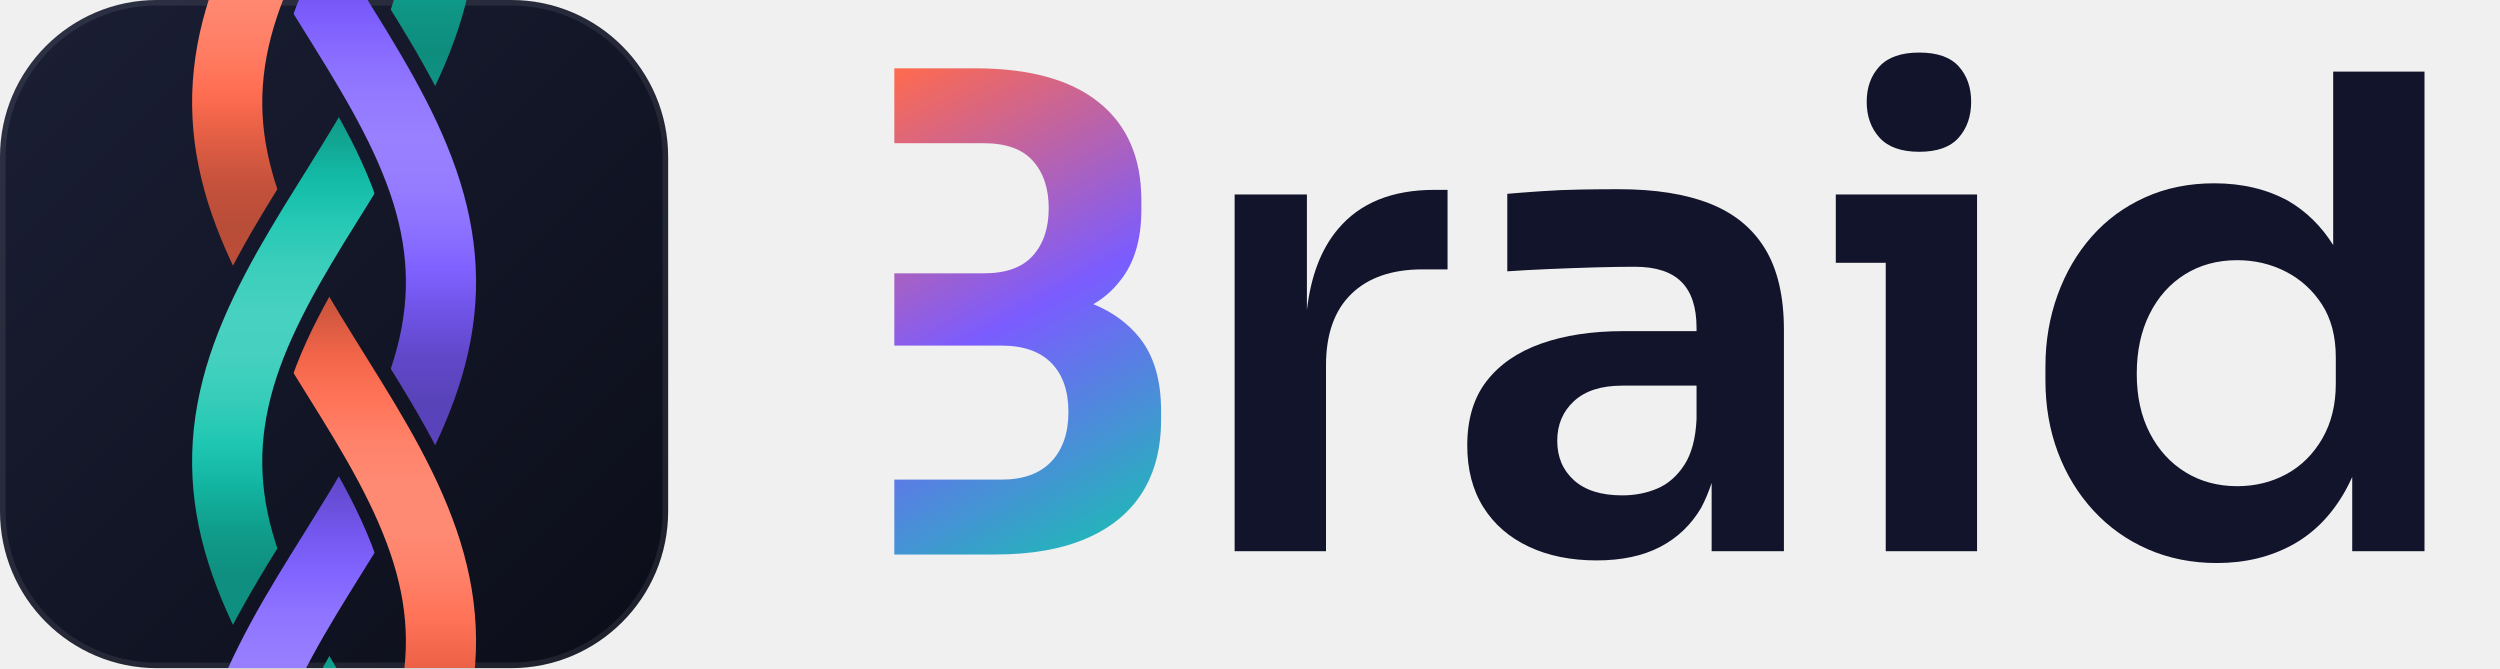
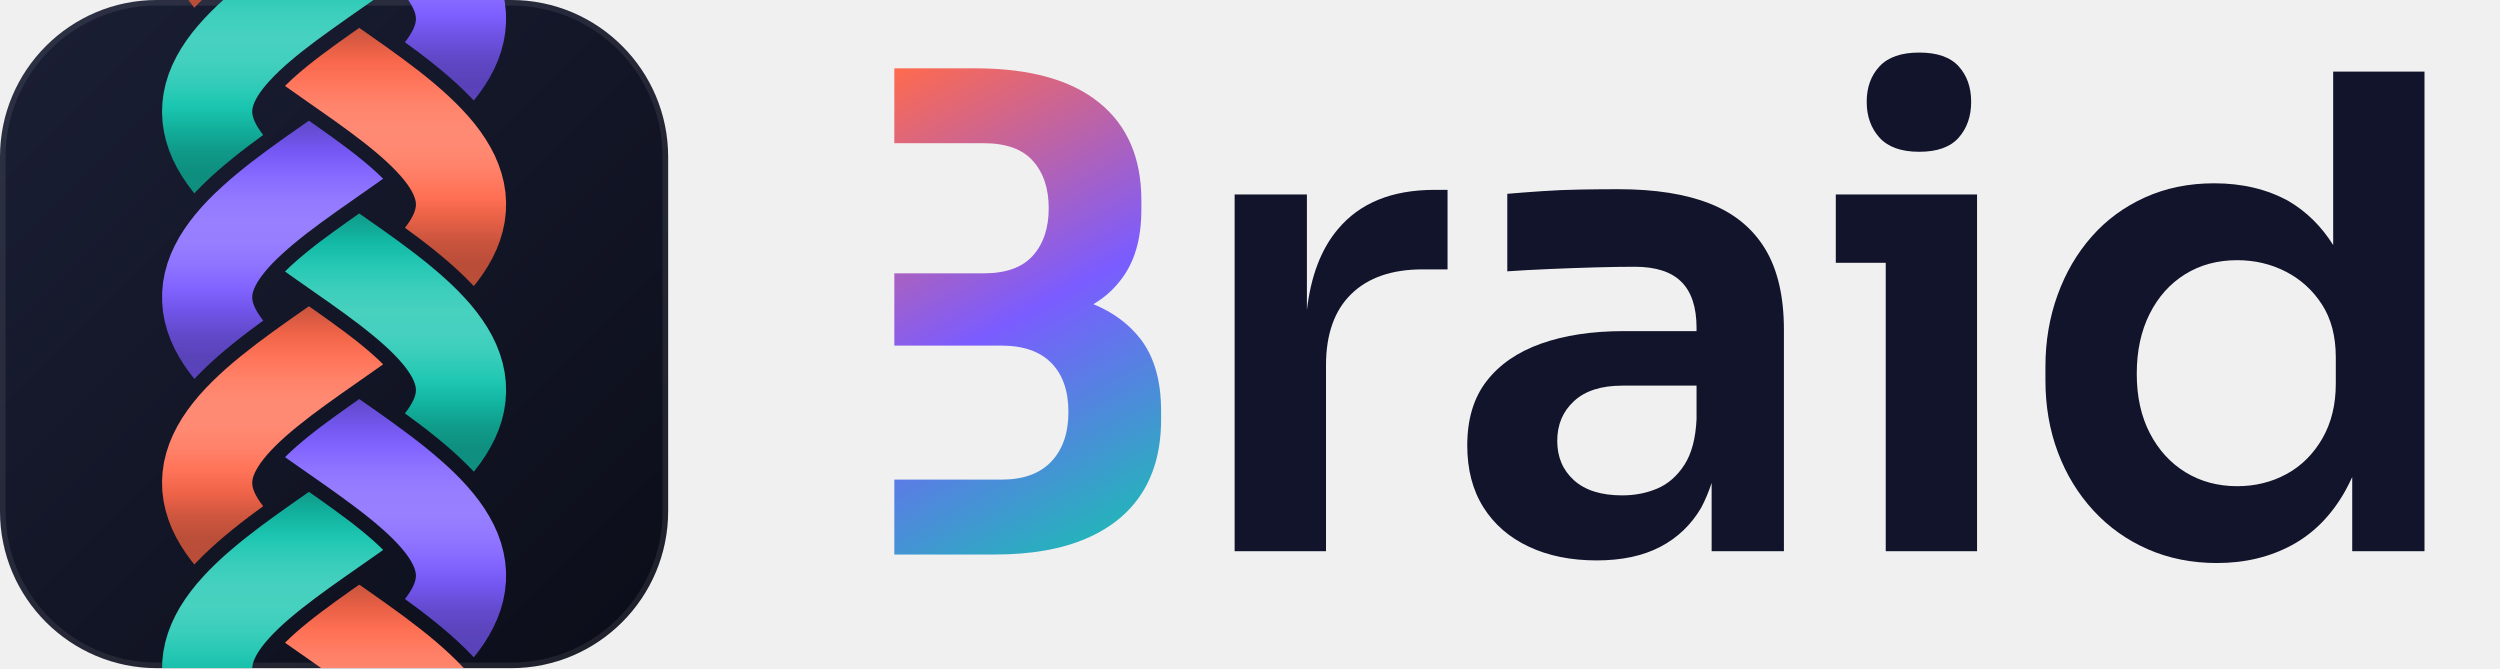
<svg xmlns="http://www.w3.org/2000/svg" width="449" height="120" viewBox="0 0 449 120">
  <defs>
    <linearGradient id="llight-g0" gradientUnits="userSpaceOnUse" x1="-90" y1="0" x2="90" y2="0">
-       <stop offset="0%" stop-color="#ff6a4d" />
-       <stop offset="4.35%" stop-color="#ff7a60" />
-       <stop offset="8.7%" stop-color="#ff866e" />
-       <stop offset="13.04%" stop-color="#ff8b74" />
-       <stop offset="17.39%" stop-color="#ff8770" />
-       <stop offset="21.74%" stop-color="#ff7d63" />
-       <stop offset="26.09%" stop-color="#ff6d51" />
-       <stop offset="30.43%" stop-color="#e25e44" />
-       <stop offset="34.78%" stop-color="#c6523c" />
-       <stop offset="39.13%" stop-color="#b84d38" />
-       <stop offset="43.48%" stop-color="#bc4e39" />
-       <stop offset="47.83%" stop-color="#d1573f" />
-       <stop offset="52.17%" stop-color="#f26549" />
-       <stop offset="56.52%" stop-color="#ff7459" />
-       <stop offset="60.87%" stop-color="#ff826a" />
-       <stop offset="65.22%" stop-color="#ff8a73" />
-       <stop offset="69.57%" stop-color="#ff8a73" />
-       <stop offset="73.91%" stop-color="#ff8169" />
-       <stop offset="78.26%" stop-color="#ff7358" />
-       <stop offset="82.61%" stop-color="#ef6348" />
-       <stop offset="86.96%" stop-color="#cf563f" />
-       <stop offset="91.3%" stop-color="#bb4e39" />
-       <stop offset="95.65%" stop-color="#b94d38" />
-       <stop offset="100%" stop-color="#c8533c" />
+       <stop offset="0%" stop-color="#ff866f" />
+       <stop offset="2.27%" stop-color="#ff8b74" />
+       <stop offset="4.55%" stop-color="#ff876f" />
+       <stop offset="6.82%" stop-color="#ff7b62" />
+       <stop offset="9.09%" stop-color="#ff6b4f" />
+       <stop offset="11.36%" stop-color="#df5d43" />
+       <stop offset="13.64%" stop-color="#c4513b" />
+       <stop offset="15.91%" stop-color="#b84c37" />
+       <stop offset="18.18%" stop-color="#be4f39" />
+       <stop offset="20.45%" stop-color="#d65941" />
+       <stop offset="22.73%" stop-color="#f8674b" />
+       <stop offset="25%" stop-color="#ff775d" />
+       <stop offset="27.27%" stop-color="#ff846c" />
+       <stop offset="29.55%" stop-color="#ff8a74" />
+       <stop offset="31.82%" stop-color="#ff8871" />
+       <stop offset="34.09%" stop-color="#ff7e65" />
+       <stop offset="36.36%" stop-color="#ff6f53" />
+       <stop offset="38.64%" stop-color="#e66046" />
+       <stop offset="40.91%" stop-color="#c8533d" />
+       <stop offset="43.18%" stop-color="#b94d38" />
+       <stop offset="45.45%" stop-color="#bb4e39" />
+       <stop offset="47.73%" stop-color="#cf563f" />
+       <stop offset="50%" stop-color="#f06448" />
+       <stop offset="52.27%" stop-color="#ff7458" />
+       <stop offset="54.55%" stop-color="#ff8269" />
+       <stop offset="56.82%" stop-color="#ff8a73" />
+       <stop offset="59.09%" stop-color="#ff8a73" />
+       <stop offset="61.36%" stop-color="#ff8169" />
+       <stop offset="63.64%" stop-color="#ff7358" />
+       <stop offset="65.91%" stop-color="#ee6348" />
+       <stop offset="68.18%" stop-color="#ce563e" />
+       <stop offset="70.45%" stop-color="#bb4e38" />
+       <stop offset="72.73%" stop-color="#b94d38" />
+       <stop offset="75%" stop-color="#ca543d" />
+       <stop offset="77.27%" stop-color="#e86046" />
+       <stop offset="79.55%" stop-color="#ff7054" />
+       <stop offset="81.82%" stop-color="#ff7f66" />
+       <stop offset="84.09%" stop-color="#ff8972" />
+       <stop offset="86.36%" stop-color="#ff8a74" />
+       <stop offset="88.64%" stop-color="#ff846c" />
+       <stop offset="90.91%" stop-color="#ff765c" />
+       <stop offset="93.18%" stop-color="#f6664a" />
+       <stop offset="95.45%" stop-color="#d45840" />
+       <stop offset="97.73%" stop-color="#be4f39" />
+       <stop offset="100%" stop-color="#b84c38" />
    </linearGradient>
    <linearGradient id="llight-g1" gradientUnits="userSpaceOnUse" x1="-90" y1="0" x2="90" y2="0">
      <stop offset="0%" stop-color="#5d46c1" />
-       <stop offset="4.35%" stop-color="#5942b8" />
-       <stop offset="8.7%" stop-color="#5d45c0" />
-       <stop offset="13.04%" stop-color="#684ed8" />
-       <stop offset="17.39%" stop-color="#795afb" />
-       <stop offset="21.74%" stop-color="#886bff" />
-       <stop offset="26.09%" stop-color="#9379ff" />
-       <stop offset="30.43%" stop-color="#9880ff" />
-       <stop offset="34.78%" stop-color="#967dff" />
-       <stop offset="39.13%" stop-color="#8d72ff" />
-       <stop offset="43.48%" stop-color="#7f62ff" />
-       <stop offset="47.83%" stop-color="#6f53e6" />
-       <stop offset="52.17%" stop-color="#6148c9" />
-       <stop offset="56.52%" stop-color="#5943b9" />
-       <stop offset="60.87%" stop-color="#5a43bb" />
-       <stop offset="65.22%" stop-color="#634ace" />
-       <stop offset="69.57%" stop-color="#7356ed" />
-       <stop offset="73.91%" stop-color="#8265ff" />
-       <stop offset="78.26%" stop-color="#8f75ff" />
-       <stop offset="82.61%" stop-color="#977eff" />
-       <stop offset="86.96%" stop-color="#977fff" />
-       <stop offset="91.3%" stop-color="#9177ff" />
-       <stop offset="95.65%" stop-color="#8568ff" />
-       <stop offset="100%" stop-color="#7558f3" />
+       <stop offset="2.27%" stop-color="#694fda" />
+       <stop offset="4.55%" stop-color="#7a5bfd" />
+       <stop offset="6.82%" stop-color="#896dff" />
+       <stop offset="9.09%" stop-color="#937aff" />
+       <stop offset="11.36%" stop-color="#9880ff" />
+       <stop offset="13.64%" stop-color="#957cff" />
+       <stop offset="15.91%" stop-color="#8b70ff" />
+       <stop offset="18.18%" stop-color="#7d5fff" />
+       <stop offset="20.45%" stop-color="#6d51e1" />
+       <stop offset="22.73%" stop-color="#5f47c5" />
+       <stop offset="25%" stop-color="#5942b8" />
+       <stop offset="27.27%" stop-color="#5b44bd" />
+       <stop offset="29.55%" stop-color="#664cd4" />
+       <stop offset="31.82%" stop-color="#7658f5" />
+       <stop offset="34.09%" stop-color="#8669ff" />
+       <stop offset="36.36%" stop-color="#9278ff" />
+       <stop offset="38.64%" stop-color="#987fff" />
+       <stop offset="40.91%" stop-color="#967eff" />
+       <stop offset="43.18%" stop-color="#8e73ff" />
+       <stop offset="45.45%" stop-color="#8163ff" />
+       <stop offset="47.73%" stop-color="#7054e9" />
+       <stop offset="50%" stop-color="#6249ca" />
+       <stop offset="52.27%" stop-color="#5943b9" />
+       <stop offset="54.55%" stop-color="#5a43bb" />
+       <stop offset="56.82%" stop-color="#634acd" />
+       <stop offset="59.09%" stop-color="#7256ed" />
+       <stop offset="61.36%" stop-color="#8265ff" />
+       <stop offset="63.64%" stop-color="#8f75ff" />
+       <stop offset="65.91%" stop-color="#977eff" />
+       <stop offset="68.18%" stop-color="#977fff" />
+       <stop offset="70.45%" stop-color="#9076ff" />
+       <stop offset="72.73%" stop-color="#8467ff" />
+       <stop offset="75%" stop-color="#7457f1" />
+       <stop offset="77.27%" stop-color="#644bd0" />
+       <stop offset="79.55%" stop-color="#5b44bc" />
+       <stop offset="81.82%" stop-color="#5943b9" />
+       <stop offset="84.09%" stop-color="#6048c8" />
+       <stop offset="86.36%" stop-color="#6f53e5" />
+       <stop offset="88.64%" stop-color="#7f61ff" />
+       <stop offset="90.91%" stop-color="#8d72ff" />
+       <stop offset="93.18%" stop-color="#967dff" />
+       <stop offset="95.45%" stop-color="#9880ff" />
+       <stop offset="97.73%" stop-color="#9279ff" />
+       <stop offset="100%" stop-color="#876bff" />
    </linearGradient>
    <linearGradient id="llight-g2" gradientUnits="userSpaceOnUse" x1="-90" y1="0" x2="90" y2="0">
-       <stop offset="0%" stop-color="#41cfbd" />
-       <stop offset="4.35%" stop-color="#2fcbb7" />
-       <stop offset="8.7%" stop-color="#16c4af" />
-       <stop offset="13.04%" stop-color="#11ab98" />
-       <stop offset="17.39%" stop-color="#0f9685" />
-       <stop offset="21.74%" stop-color="#0e8d7d" />
-       <stop offset="26.09%" stop-color="#0f9282" />
-       <stop offset="30.43%" stop-color="#11a491" />
-       <stop offset="34.78%" stop-color="#13bda8" />
-       <stop offset="39.13%" stop-color="#27c9b5" />
-       <stop offset="43.48%" stop-color="#3ccebc" />
-       <stop offset="47.83%" stop-color="#47d1c0" />
-       <stop offset="52.17%" stop-color="#45d0bf" />
-       <stop offset="56.52%" stop-color="#36cdba" />
-       <stop offset="60.87%" stop-color="#1fc7b2" />
-       <stop offset="65.22%" stop-color="#12b4a0" />
-       <stop offset="69.57%" stop-color="#109d8b" />
-       <stop offset="73.91%" stop-color="#0f8f7f" />
-       <stop offset="78.26%" stop-color="#0f8f7f" />
-       <stop offset="82.61%" stop-color="#109c8a" />
-       <stop offset="86.96%" stop-color="#12b39f" />
-       <stop offset="91.3%" stop-color="#1ec7b2" />
-       <stop offset="95.65%" stop-color="#36ccba" />
-       <stop offset="100%" stop-color="#44d0bf" />
+       <stop offset="0%" stop-color="#14c4ae" />
+       <stop offset="2.27%" stop-color="#11a996" />
+       <stop offset="4.55%" stop-color="#0f9584" />
+       <stop offset="6.82%" stop-color="#0e8d7d" />
+       <stop offset="9.09%" stop-color="#0f9383" />
+       <stop offset="11.36%" stop-color="#11a693" />
+       <stop offset="13.64%" stop-color="#14c0ab" />
+       <stop offset="15.91%" stop-color="#2acab6" />
+       <stop offset="18.18%" stop-color="#3ecfbd" />
+       <stop offset="20.45%" stop-color="#47d1c0" />
+       <stop offset="22.73%" stop-color="#43d0be" />
+       <stop offset="25%" stop-color="#33ccb9" />
+       <stop offset="27.27%" stop-color="#1ac6b0" />
+       <stop offset="29.55%" stop-color="#12af9b" />
+       <stop offset="31.82%" stop-color="#109988" />
+       <stop offset="34.09%" stop-color="#0e8e7e" />
+       <stop offset="36.36%" stop-color="#0f9180" />
+       <stop offset="38.64%" stop-color="#10a18f" />
+       <stop offset="40.91%" stop-color="#13baa5" />
+       <stop offset="43.18%" stop-color="#25c8b4" />
+       <stop offset="45.45%" stop-color="#3bcebb" />
+       <stop offset="47.73%" stop-color="#47d1bf" />
+       <stop offset="50%" stop-color="#45d0bf" />
+       <stop offset="52.27%" stop-color="#37cdba" />
+       <stop offset="54.55%" stop-color="#20c7b2" />
+       <stop offset="56.82%" stop-color="#12b5a1" />
+       <stop offset="59.09%" stop-color="#109d8b" />
+       <stop offset="61.36%" stop-color="#0f8f7f" />
+       <stop offset="63.64%" stop-color="#0f8f7f" />
+       <stop offset="65.91%" stop-color="#109c8b" />
+       <stop offset="68.18%" stop-color="#12b4a0" />
+       <stop offset="70.45%" stop-color="#1fc7b2" />
+       <stop offset="72.73%" stop-color="#37cdba" />
+       <stop offset="75%" stop-color="#45d0bf" />
+       <stop offset="77.27%" stop-color="#47d1bf" />
+       <stop offset="79.55%" stop-color="#3bcebc" />
+       <stop offset="81.82%" stop-color="#26c8b4" />
+       <stop offset="84.09%" stop-color="#13bba6" />
+       <stop offset="86.36%" stop-color="#10a28f" />
+       <stop offset="88.64%" stop-color="#0f9181" />
+       <stop offset="90.91%" stop-color="#0e8e7e" />
+       <stop offset="93.18%" stop-color="#109887" />
+       <stop offset="95.45%" stop-color="#12ae9b" />
+       <stop offset="97.73%" stop-color="#1ac5b0" />
+       <stop offset="100%" stop-color="#32ccb8" />
    </linearGradient>
-     <mask id="llight-m0" maskUnits="userSpaceOnUse" x="-127.8" y="-57" width="255.6" height="114">
-       <rect x="-127.8" y="-57" width="255.6" height="114" fill="#fff" />
-       <path d="M-28.25 -1.72C-26.68 -0.75 -25.1 0.24 -23.53 1.22C-21.95 2.2 -20.38 3.17 -18.8 4.13C-17.23 5.09 -15.65 6.03 -14.08 6.95C-12.5 7.86 -10.93 8.75 -9.35 9.6C-7.78 10.45 -6.2 11.26 -4.63 12.03C-3.05 12.79 -1.48 13.51 0.1 14.17C1.67 14.84 3.25 15.44 4.82 15.99C6.4 16.53 7.97 17.01 9.55 17.42" fill="none" stroke="#000" stroke-width="17.88" stroke-linecap="butt" />
-       <path d="M68.52 1.72C70.09 0.75 71.67 -0.24 73.24 -1.22C74.82 -2.2 76.39 -3.17 77.97 -4.13C79.54 -5.09 81.12 -6.03 82.69 -6.95C84.27 -7.86 85.84 -8.75 87.42 -9.6C88.99 -10.45 90.57 -11.26 92.14 -12.03C93.72 -12.79 95.29 -13.51 96.87 -14.17C98.44 -14.84 100.02 -15.44 101.59 -15.99C103.17 -16.53 104.74 -17.01 106.32 -17.42" fill="none" stroke="#000" stroke-width="17.88" stroke-linecap="butt" />
+     <mask id="llight-m0" maskUnits="userSpaceOnUse" x="-138.6" y="-71.4" width="277.2" height="142.8">
+       <rect x="-138.6" y="-71.4" width="277.2" height="142.8" fill="#fff" />
+       <path d="M-80.91 -19.23C-79.56 -18.19 -78.21 -16.94 -76.86 -15.52C-75.51 -14.1 -74.16 -12.52 -72.81 -10.82C-71.46 -9.11 -70.11 -7.29 -68.76 -5.42C-67.41 -3.54 -66.06 -1.6 -64.71 0.33C-63.36 2.27 -62.01 4.2 -60.66 6.06C-59.31 7.93 -57.96 9.73 -56.61 11.4C-55.26 13.07 -53.91 14.63 -52.56 16C-51.21 17.38 -49.86 18.58 -48.51 19.58C-47.16 20.57 -45.81 21.35 -44.46 21.89C-43.11 22.43 -41.76 22.73 -40.41 22.79C-39.06 22.85 -37.71 22.66 -36.36 22.22C-35.01 21.79 -33.66 21.12 -32.31 20.23" fill="none" stroke="#000" stroke-width="21.48" stroke-linecap="butt" />
+       <path d="M-30.91 19.23C-29.56 18.19 -28.21 16.94 -26.86 15.52C-25.51 14.1 -24.16 12.52 -22.81 10.82C-21.46 9.11 -20.11 7.29 -18.76 5.42C-17.41 3.54 -16.06 1.6 -14.71 -0.33C-13.36 -2.27 -12.01 -4.2 -10.66 -6.06C-9.31 -7.93 -7.96 -9.73 -6.61 -11.4C-5.26 -13.07 -3.91 -14.63 -2.56 -16C-1.21 -17.38 0.14 -18.58 1.49 -19.58C2.84 -20.57 4.19 -21.35 5.54 -21.89C6.89 -22.43 8.24 -22.73 9.59 -22.79C10.94 -22.85 12.29 -22.66 13.64 -22.22C14.99 -21.79 16.34 -21.12 17.69 -20.23" fill="none" stroke="#000" stroke-width="21.48" stroke-linecap="butt" />
+       <path d="M19.09 -19.23C20.44 -18.19 21.79 -16.94 23.14 -15.52C24.49 -14.1 25.84 -12.52 27.19 -10.82C28.54 -9.11 29.89 -7.29 31.24 -5.42C32.59 -3.54 33.94 -1.6 35.29 0.33C36.64 2.27 37.99 4.2 39.34 6.06C40.69 7.93 42.04 9.73 43.39 11.4C44.74 13.07 46.09 14.63 47.44 16C48.79 17.38 50.14 18.58 51.49 19.58C52.84 20.57 54.19 21.35 55.54 21.89C56.89 22.43 58.24 22.73 59.59 22.79C60.94 22.85 62.29 22.66 63.64 22.22C64.99 21.79 66.34 21.12 67.69 20.23" fill="none" stroke="#000" stroke-width="21.48" stroke-linecap="butt" />
+       <path d="M69.09 19.23C70.44 18.19 71.79 16.94 73.14 15.52C74.49 14.1 75.84 12.52 77.19 10.82C78.54 9.11 79.89 7.29 81.24 5.42C82.59 3.54 83.94 1.6 85.29 -0.33C86.64 -2.27 87.99 -4.2 89.34 -6.06C90.69 -7.93 92.04 -9.73 93.39 -11.4C94.74 -13.07 96.09 -14.63 97.44 -16C98.79 -17.38 100.14 -18.58 101.49 -19.58C102.84 -20.57 104.19 -21.35 105.54 -21.89C106.89 -22.43 108.24 -22.73 109.59 -22.79C110.94 -22.85 112.29 -22.66 113.64 -22.22C114.99 -21.79 116.34 -21.12 117.69 -20.23" fill="none" stroke="#000" stroke-width="21.48" stroke-linecap="butt" />
    </mask>
-     <mask id="llight-m1" maskUnits="userSpaceOnUse" x="-127.8" y="-57" width="255.6" height="114">
-       <rect x="-127.8" y="-57" width="255.6" height="114" fill="#fff" />
-       <path d="M-92.77 -1.72C-91.2 -0.75 -89.62 0.24 -88.05 1.22C-86.47 2.2 -84.9 3.17 -83.32 4.13C-81.75 5.09 -80.17 6.03 -78.6 6.95C-77.02 7.86 -75.45 8.75 -73.87 9.6C-72.3 10.45 -70.72 11.26 -69.15 12.03C-67.57 12.79 -66 13.51 -64.42 14.17C-62.85 14.84 -61.27 15.44 -59.7 15.99C-58.12 16.53 -56.55 17.01 -54.97 17.42" fill="none" stroke="#000" stroke-width="17.88" stroke-linecap="butt" />
-       <path d="M4 1.72C5.58 0.75 7.15 -0.24 8.73 -1.22C10.3 -2.2 11.88 -3.17 13.45 -4.13C15.03 -5.09 16.6 -6.03 18.18 -6.95C19.75 -7.86 21.33 -8.75 22.9 -9.6C24.48 -10.45 26.05 -11.26 27.63 -12.03C29.2 -12.79 30.78 -13.51 32.35 -14.17C33.93 -14.84 35.5 -15.44 37.08 -15.99C38.65 -16.53 40.23 -17.01 41.8 -17.42" fill="none" stroke="#000" stroke-width="17.88" stroke-linecap="butt" />
+     <mask id="llight-m1" maskUnits="userSpaceOnUse" x="-138.6" y="-71.4" width="277.2" height="142.8">
+       <rect x="-138.6" y="-71.4" width="277.2" height="142.8" fill="#fff" />
+       <path d="M-114.24 -19.23C-112.89 -18.19 -111.54 -16.94 -110.19 -15.52C-108.84 -14.1 -107.49 -12.52 -106.14 -10.82C-104.79 -9.11 -103.44 -7.29 -102.09 -5.42C-100.74 -3.54 -99.39 -1.6 -98.04 0.33C-96.69 2.27 -95.34 4.2 -93.99 6.06C-92.64 7.93 -91.29 9.73 -89.94 11.4C-88.59 13.07 -87.24 14.63 -85.89 16C-84.54 17.38 -83.19 18.58 -81.84 19.58C-80.49 20.57 -79.14 21.35 -77.79 21.89C-76.44 22.43 -75.09 22.73 -73.74 22.79C-72.39 22.85 -71.04 22.66 -69.69 22.22C-68.34 21.79 -66.99 21.12 -65.64 20.23" fill="none" stroke="#000" stroke-width="21.48" stroke-linecap="butt" />
+       <path d="M-64.24 19.23C-62.89 18.19 -61.54 16.94 -60.19 15.52C-58.84 14.1 -57.49 12.52 -56.14 10.82C-54.79 9.11 -53.44 7.29 -52.09 5.42C-50.74 3.54 -49.39 1.6 -48.04 -0.33C-46.69 -2.27 -45.34 -4.2 -43.99 -6.06C-42.64 -7.93 -41.29 -9.73 -39.94 -11.4C-38.59 -13.07 -37.24 -14.63 -35.89 -16C-34.54 -17.38 -33.19 -18.58 -31.84 -19.58C-30.49 -20.57 -29.14 -21.35 -27.79 -21.89C-26.44 -22.43 -25.09 -22.73 -23.74 -22.79C-22.39 -22.85 -21.04 -22.66 -19.69 -22.22C-18.34 -21.79 -16.99 -21.12 -15.64 -20.23" fill="none" stroke="#000" stroke-width="21.48" stroke-linecap="butt" />
+       <path d="M-14.24 -19.23C-12.89 -18.19 -11.54 -16.94 -10.19 -15.52C-8.84 -14.1 -7.49 -12.52 -6.14 -10.82C-4.79 -9.11 -3.44 -7.29 -2.09 -5.42C-0.74 -3.54 0.61 -1.6 1.96 0.33C3.31 2.27 4.66 4.2 6.01 6.06C7.36 7.93 8.71 9.73 10.06 11.4C11.41 13.07 12.76 14.63 14.11 16C15.46 17.38 16.81 18.58 18.16 19.58C19.51 20.57 20.86 21.35 22.21 21.89C23.56 22.43 24.91 22.73 26.26 22.79C27.61 22.85 28.96 22.66 30.31 22.22C31.66 21.79 33.01 21.12 34.36 20.23" fill="none" stroke="#000" stroke-width="21.48" stroke-linecap="butt" />
+       <path d="M35.76 19.23C37.11 18.19 38.46 16.94 39.81 15.52C41.16 14.1 42.51 12.52 43.86 10.82C45.21 9.11 46.56 7.29 47.91 5.42C49.26 3.54 50.61 1.6 51.96 -0.33C53.31 -2.27 54.66 -4.2 56.01 -6.06C57.36 -7.93 58.71 -9.73 60.06 -11.4C61.41 -13.07 62.76 -14.63 64.11 -16C65.46 -17.38 66.81 -18.58 68.16 -19.58C69.51 -20.57 70.86 -21.35 72.21 -21.89C73.56 -22.43 74.91 -22.73 76.26 -22.79C77.61 -22.85 78.96 -22.66 80.31 -22.22C81.66 -21.79 83.01 -21.12 84.36 -20.23" fill="none" stroke="#000" stroke-width="21.48" stroke-linecap="butt" />
    </mask>
-     <mask id="llight-m2" maskUnits="userSpaceOnUse" x="-127.8" y="-57" width="255.6" height="114">
-       <rect x="-127.8" y="-57" width="255.6" height="114" fill="#fff" />
-       <path d="M-60.51 1.72C-58.94 0.75 -57.36 -0.24 -55.79 -1.22C-54.21 -2.2 -52.64 -3.17 -51.06 -4.13C-49.49 -5.09 -47.91 -6.03 -46.34 -6.95C-44.76 -7.86 -43.19 -8.75 -41.61 -9.6C-40.04 -10.45 -38.46 -11.26 -36.89 -12.03C-35.31 -12.79 -33.74 -13.51 -32.16 -14.17C-30.59 -14.84 -29.01 -15.44 -27.44 -15.99C-25.86 -16.53 -24.29 -17.01 -22.71 -17.42" fill="none" stroke="#000" stroke-width="17.88" stroke-linecap="butt" />
-       <path d="M36.26 -1.72C37.84 -0.75 39.41 0.24 40.99 1.22C42.56 2.2 44.14 3.17 45.71 4.13C47.29 5.09 48.86 6.03 50.44 6.95C52.01 7.86 53.59 8.75 55.16 9.6C56.74 10.45 58.31 11.26 59.89 12.03C61.46 12.79 63.04 13.51 64.61 14.17C66.19 14.84 67.76 15.44 69.34 15.99C70.91 16.53 72.49 17.01 74.06 17.42" fill="none" stroke="#000" stroke-width="17.88" stroke-linecap="butt" />
+     <mask id="llight-m2" maskUnits="userSpaceOnUse" x="-138.6" y="-71.4" width="277.2" height="142.8">
+       <rect x="-138.6" y="-71.4" width="277.2" height="142.8" fill="#fff" />
+       <path d="M-97.58 19.23C-96.23 18.19 -94.88 16.94 -93.53 15.52C-92.18 14.1 -90.83 12.52 -89.48 10.82C-88.13 9.11 -86.78 7.29 -85.43 5.42C-84.08 3.54 -82.73 1.6 -81.38 -0.33C-80.03 -2.27 -78.68 -4.2 -77.33 -6.06C-75.98 -7.93 -74.63 -9.73 -73.28 -11.4C-71.93 -13.07 -70.58 -14.63 -69.23 -16C-67.88 -17.38 -66.53 -18.58 -65.18 -19.58C-63.83 -20.57 -62.48 -21.35 -61.13 -21.89C-59.78 -22.43 -58.43 -22.73 -57.08 -22.79C-55.73 -22.85 -54.38 -22.66 -53.03 -22.22C-51.68 -21.79 -50.33 -21.12 -48.98 -20.23" fill="none" stroke="#000" stroke-width="21.48" stroke-linecap="butt" />
+       <path d="M-47.58 -19.23C-46.23 -18.19 -44.88 -16.94 -43.53 -15.52C-42.18 -14.1 -40.83 -12.52 -39.48 -10.82C-38.13 -9.11 -36.78 -7.29 -35.43 -5.42C-34.08 -3.54 -32.73 -1.6 -31.38 0.33C-30.03 2.27 -28.68 4.2 -27.33 6.06C-25.98 7.93 -24.63 9.73 -23.28 11.4C-21.93 13.07 -20.58 14.63 -19.23 16C-17.88 17.38 -16.53 18.58 -15.18 19.58C-13.83 20.57 -12.48 21.35 -11.13 21.89C-9.78 22.43 -8.43 22.73 -7.08 22.79C-5.73 22.85 -4.38 22.66 -3.03 22.22C-1.68 21.79 -0.33 21.12 1.02 20.23" fill="none" stroke="#000" stroke-width="21.48" stroke-linecap="butt" />
+       <path d="M2.42 19.23C3.77 18.19 5.12 16.94 6.47 15.52C7.82 14.1 9.17 12.52 10.52 10.82C11.87 9.11 13.22 7.29 14.57 5.42C15.92 3.54 17.27 1.6 18.62 -0.33C19.97 -2.27 21.32 -4.2 22.67 -6.06C24.02 -7.93 25.37 -9.73 26.72 -11.4C28.07 -13.07 29.42 -14.63 30.77 -16C32.12 -17.38 33.47 -18.58 34.82 -19.58C36.17 -20.57 37.52 -21.35 38.87 -21.89C40.22 -22.43 41.57 -22.73 42.92 -22.79C44.27 -22.85 45.62 -22.66 46.97 -22.22C48.32 -21.79 49.67 -21.12 51.02 -20.23" fill="none" stroke="#000" stroke-width="21.48" stroke-linecap="butt" />
+       <path d="M52.42 -19.23C53.77 -18.19 55.12 -16.94 56.47 -15.52C57.82 -14.1 59.17 -12.52 60.52 -10.82C61.87 -9.11 63.22 -7.29 64.57 -5.42C65.92 -3.54 67.27 -1.6 68.62 0.33C69.97 2.27 71.32 4.2 72.67 6.06C74.02 7.93 75.37 9.73 76.72 11.4C78.07 13.07 79.42 14.63 80.77 16C82.12 17.38 83.47 18.58 84.82 19.58C86.17 20.57 87.52 21.35 88.87 21.89C90.22 22.43 91.57 22.73 92.92 22.79C94.27 22.85 95.62 22.66 96.97 22.22C98.32 21.79 99.67 21.12 101.02 20.23" fill="none" stroke="#000" stroke-width="21.48" stroke-linecap="butt" />
    </mask>
    <linearGradient id="llight-bg" x1="0" y1="0" x2="1" y2="1">
      <stop offset="0" stop-color="#1B1F35" />
      <stop offset="1" stop-color="#0B0D18" />
    </linearGradient>
    <clipPath id="llight-clip">
      <rect x="0" y="0" width="120" height="120" rx="28.2" />
    </clipPath>
    <linearGradient id="wlight-three" gradientUnits="userSpaceOnUse" x1="160.62" y1="12.27" x2="208.528" y2="99.59">
      <stop offset="0" stop-color="#FF6A4D" />
      <stop offset="0.5" stop-color="#7B5CFF" />
      <stop offset="1" stop-color="#14C4AE" />
    </linearGradient>
  </defs>
  <rect x="0" y="0" width="120" height="120" rx="28.2" fill="url(#llight-bg)" />
  <rect x="0.5" y="0.5" width="119" height="119" rx="27.7" fill="none" stroke="#ffffff" stroke-opacity="0.08" />
  <g clip-path="url(#llight-clip)">
    <g transform="translate(60 60) rotate(90)">
-       <path d="M-90 0C-87.39 1.63 -84.78 3.25 -82.17 4.83C-79.57 6.4 -76.96 7.92 -74.35 9.34C-71.74 10.76 -69.13 12.08 -66.52 13.26C-63.91 14.43 -61.3 15.47 -58.7 16.32C-56.09 17.18 -53.48 17.86 -50.87 18.34C-48.26 18.82 -45.65 19.1 -43.04 19.18C-40.43 19.25 -37.83 19.12 -35.22 18.79C-32.61 18.45 -30 17.91 -27.39 17.19C-24.78 16.47 -22.17 15.56 -19.57 14.49C-16.96 13.42 -14.35 12.2 -11.74 10.86C-9.13 9.52 -6.52 8.06 -3.91 6.53C-1.3 5 1.3 3.4 3.91 1.78C6.52 0.16 9.13 -1.48 11.74 -3.08C14.35 -4.69 16.96 -6.26 19.57 -7.75C22.17 -9.23 24.78 -10.64 27.39 -11.91C30 -13.19 32.61 -14.33 35.22 -15.31C37.83 -16.3 40.43 -17.11 43.04 -17.73C45.65 -18.36 48.26 -18.79 50.87 -19.01C53.48 -19.24 56.09 -19.26 58.7 -19.07C61.3 -18.89 63.91 -18.5 66.52 -17.91C69.13 -17.32 71.74 -16.54 74.35 -15.59C76.96 -14.65 79.57 -13.53 82.17 -12.28C84.78 -11.03 87.39 -9.65 90 -8.17" fill="none" stroke="url(#llight-g0)" stroke-width="12.6" stroke-linecap="round" mask="url(#llight-m0)" />
-       <path d="M-90 16.63C-87.39 15.81 -84.78 14.82 -82.17 13.68C-79.57 12.54 -76.96 11.25 -74.35 9.86C-71.74 8.46 -69.13 6.96 -66.52 5.4C-63.91 3.84 -61.3 2.22 -58.7 0.59C-56.09 -1.03 -53.48 -2.66 -50.87 -4.25C-48.26 -5.83 -45.65 -7.37 -43.04 -8.82C-40.43 -10.26 -37.83 -11.61 -35.22 -12.82C-32.61 -14.03 -30 -15.1 -27.39 -16C-24.78 -16.9 -22.17 -17.63 -19.57 -18.15C-16.96 -18.68 -14.35 -19.02 -11.74 -19.14C-9.13 -19.27 -6.52 -19.19 -3.91 -18.9C-1.3 -18.62 1.3 -18.13 3.91 -17.45C6.52 -16.77 9.13 -15.9 11.74 -14.87C14.35 -13.84 16.96 -12.65 19.57 -11.34C22.17 -10.03 24.78 -8.6 27.39 -7.08C30 -5.57 32.61 -3.99 35.22 -2.37C37.83 -0.76 40.43 0.88 43.04 2.49C45.65 4.11 48.26 5.69 50.87 7.2C53.48 8.71 56.09 10.13 58.7 11.44C61.3 12.75 63.91 13.93 66.52 14.95C69.13 15.97 71.74 16.83 74.35 17.5C76.96 18.17 79.57 18.65 82.17 18.92C84.78 19.2 87.39 19.27 90 19.13" fill="none" stroke="url(#llight-g1)" stroke-width="12.6" stroke-linecap="round" mask="url(#llight-m1)" />
-       <path d="M-90 -16.63C-87.39 -17.44 -84.78 -18.07 -82.17 -18.51C-79.57 -18.94 -76.96 -19.17 -74.35 -19.2C-71.74 -19.22 -69.13 -19.04 -66.52 -18.66C-63.91 -18.27 -61.3 -17.69 -58.7 -16.92C-56.09 -16.15 -53.48 -15.2 -50.87 -14.09C-48.26 -12.99 -45.65 -11.73 -43.04 -10.36C-40.43 -8.99 -37.83 -7.51 -35.22 -5.97C-32.61 -4.42 -30 -2.81 -27.39 -1.19C-24.78 0.43 -22.17 2.07 -19.57 3.67C-16.96 5.26 -14.35 6.82 -11.74 8.29C-9.13 9.75 -6.52 11.13 -3.91 12.37C-1.3 13.62 1.3 14.73 3.91 15.67C6.52 16.61 9.13 17.38 11.74 17.95C14.35 18.53 16.96 18.91 19.57 19.09C22.17 19.26 24.78 19.23 27.39 19C30 18.76 32.61 18.32 35.22 17.69C37.83 17.05 40.43 16.23 43.04 15.24C45.65 14.25 48.26 13.1 50.87 11.82C53.48 10.53 56.09 9.13 58.7 7.63C61.3 6.14 63.91 4.57 66.52 2.96C69.13 1.35 71.74 -0.28 74.35 -1.9C76.96 -3.52 79.57 -5.12 82.17 -6.64C84.78 -8.17 87.39 -9.62 90 -10.96" fill="none" stroke="url(#llight-g2)" stroke-width="12.6" stroke-linecap="round" mask="url(#llight-m2)" />
+       <path d="M-90 11.33C-88.64 13.02 -87.27 14.59 -85.91 15.99C-84.55 17.38 -83.18 18.6 -81.82 19.59C-80.45 20.59 -79.09 21.37 -77.73 21.91C-76.36 22.45 -75 22.75 -73.64 22.79C-72.27 22.84 -70.91 22.63 -69.55 22.18C-68.18 21.72 -66.82 21.02 -65.45 20.1C-64.09 19.18 -62.73 18.04 -61.36 16.71C-60 15.38 -58.64 13.86 -57.27 12.21C-55.91 10.56 -54.55 8.78 -53.18 6.92C-51.82 5.06 -50.45 3.12 -49.09 1.17C-47.73 -0.78 -46.36 -2.75 -45 -4.66C-43.64 -6.57 -42.27 -8.43 -40.91 -10.18C-39.55 -11.93 -38.18 -13.56 -36.82 -15.03C-35.45 -16.5 -34.09 -17.8 -32.73 -18.9C-31.36 -19.99 -30 -20.87 -28.64 -21.52C-27.27 -22.16 -25.91 -22.57 -24.55 -22.73C-23.18 -22.88 -21.82 -22.79 -20.45 -22.44C-19.09 -22.1 -17.73 -21.51 -16.36 -20.68C-15 -19.86 -13.64 -18.81 -12.27 -17.56C-10.91 -16.32 -9.55 -14.88 -8.18 -13.29C-6.82 -11.7 -5.45 -9.97 -4.09 -8.15C-2.73 -6.32 -1.36 -4.41 0 -2.46C1.36 -0.52 2.73 1.45 4.09 3.38C5.45 5.31 6.82 7.2 8.18 9C9.55 10.79 10.91 12.49 12.27 14.03C13.64 15.57 15 16.95 16.36 18.14C17.73 19.32 19.09 20.3 20.45 21.05C21.82 21.8 23.18 22.32 24.55 22.59C25.91 22.85 27.27 22.87 28.64 22.64C30 22.4 31.36 21.92 32.73 21.2C34.09 20.48 35.45 19.52 36.82 18.37C38.18 17.21 39.55 15.85 40.91 14.33C42.27 12.81 43.64 11.13 45 9.35C46.36 7.57 47.73 5.68 49.09 3.75C50.45 1.83 51.82 -0.14 53.18 -2.09C54.55 -4.03 55.91 -5.95 57.27 -7.79C58.64 -9.62 60 -11.37 61.36 -12.98C62.73 -14.59 64.09 -16.05 65.45 -17.32C66.82 -18.59 68.18 -19.67 69.55 -20.52C70.91 -21.37 72.27 -22 73.64 -22.37C75 -22.75 76.36 -22.88 77.73 -22.75C79.09 -22.63 80.45 -22.26 81.82 -21.64C83.18 -21.03 84.55 -20.17 85.91 -19.11C87.27 -18.04 88.64 -16.76 90 -15.32" fill="none" stroke="url(#llight-g0)" stroke-width="16.2" stroke-linecap="round" mask="url(#llight-m0)" />
+       <path d="M-90 11.47C-88.64 9.78 -87.27 7.97 -85.91 6.08C-84.55 4.2 -83.18 2.25 -81.82 0.3C-80.45 -1.65 -79.09 -3.61 -77.73 -5.51C-76.36 -7.4 -75 -9.24 -73.64 -10.95C-72.27 -12.66 -70.91 -14.26 -69.55 -15.67C-68.18 -17.09 -66.82 -18.34 -65.45 -19.37C-64.09 -20.4 -62.73 -21.22 -61.36 -21.79C-60 -22.37 -58.64 -22.7 -57.27 -22.78C-55.91 -22.86 -54.55 -22.69 -53.18 -22.27C-51.82 -21.86 -50.45 -21.19 -49.09 -20.3C-47.73 -19.41 -46.36 -18.3 -45 -17C-43.64 -15.7 -42.27 -14.21 -40.91 -12.58C-39.55 -10.95 -38.18 -9.18 -36.82 -7.33C-35.45 -5.48 -34.09 -3.55 -32.73 -1.6C-31.36 0.35 -30 2.31 -28.64 4.23C-27.27 6.15 -25.91 8.03 -24.55 9.79C-23.18 11.55 -21.82 13.21 -20.45 14.7C-19.09 16.2 -17.73 17.53 -16.36 18.65C-15 19.77 -13.64 20.69 -12.27 21.37C-10.91 22.05 -9.55 22.5 -8.18 22.69C-6.82 22.88 -5.45 22.82 -4.09 22.52C-2.73 22.21 -1.36 21.65 0 20.86C1.36 20.07 2.73 19.05 4.09 17.84C5.45 16.62 6.82 15.21 8.18 13.64C9.55 12.08 10.91 10.36 12.27 8.55C13.64 6.74 15 4.83 16.36 2.9C17.73 0.96 19.09 -1.01 20.45 -2.95C21.82 -4.89 23.18 -6.79 24.55 -8.6C25.91 -10.41 27.27 -12.12 28.64 -13.68C30 -15.25 31.36 -16.66 32.73 -17.87C34.09 -19.08 35.45 -20.1 36.82 -20.88C38.18 -21.67 39.55 -22.22 40.91 -22.52C42.27 -22.83 43.64 -22.88 45 -22.68C46.36 -22.49 47.73 -22.04 49.09 -21.35C50.45 -20.67 51.82 -19.75 53.18 -18.62C54.55 -17.49 55.91 -16.16 57.27 -14.66C58.64 -13.17 60 -11.51 61.36 -9.74C62.73 -7.98 64.09 -6.1 65.45 -4.18C66.82 -2.26 68.18 -0.3 69.55 1.65C70.91 3.6 72.27 5.53 73.64 7.38C75 9.23 76.36 10.99 77.73 12.62C79.09 14.25 80.45 15.74 81.82 17.03C83.18 18.33 84.55 19.44 85.91 20.33C87.27 21.21 88.64 21.87 90 22.28" fill="none" stroke="url(#llight-g1)" stroke-width="16.2" stroke-linecap="round" mask="url(#llight-m1)" />
+       <path d="M-90 -22.8C-88.64 -22.81 -87.27 -22.56 -85.91 -22.07C-84.55 -21.58 -83.18 -20.85 -81.82 -19.89C-80.45 -18.94 -79.09 -17.76 -77.73 -16.41C-76.36 -15.05 -75 -13.51 -73.64 -11.84C-72.27 -10.17 -70.91 -8.37 -69.55 -6.5C-68.18 -4.63 -66.82 -2.69 -65.45 -0.73C-64.09 1.22 -62.73 3.18 -61.36 5.08C-60 6.99 -58.64 8.84 -57.27 10.57C-55.91 12.3 -54.55 13.91 -53.18 15.36C-51.82 16.8 -50.45 18.07 -49.09 19.14C-47.73 20.2 -46.36 21.05 -45 21.66C-43.64 22.27 -42.27 22.64 -40.91 22.76C-39.55 22.88 -38.18 22.74 -36.82 22.36C-35.45 21.98 -34.09 21.35 -32.73 20.5C-31.36 19.64 -30 18.56 -28.64 17.28C-27.27 16.01 -25.91 14.55 -24.55 12.94C-23.18 11.33 -21.82 9.58 -20.45 7.74C-19.09 5.9 -17.73 3.98 -16.36 2.03C-15 0.09 -13.64 -1.88 -12.27 -3.81C-10.91 -5.73 -9.55 -7.62 -8.18 -9.4C-6.82 -11.18 -5.45 -12.85 -4.09 -14.37C-2.73 -15.89 -1.36 -17.24 0 -18.4C1.36 -19.55 2.73 -20.5 4.09 -21.22C5.45 -21.93 6.82 -22.41 8.18 -22.64C9.55 -22.87 10.91 -22.85 12.27 -22.58C13.64 -22.31 15 -21.79 16.36 -21.03C17.73 -20.28 19.09 -19.29 20.45 -18.11C21.82 -16.92 23.18 -15.53 24.55 -13.99C25.91 -12.44 27.27 -10.75 28.64 -8.95C30 -7.15 31.36 -5.26 32.73 -3.33C34.09 -1.39 35.45 0.58 36.82 2.52C38.18 4.46 39.55 6.37 40.91 8.2C42.27 10.02 43.64 11.75 45 13.34C46.36 14.92 47.73 16.36 49.09 17.6C50.45 18.84 51.82 19.89 53.18 20.71C54.55 21.52 55.91 22.11 57.27 22.45C58.64 22.79 60 22.88 61.36 22.72C62.73 22.56 64.09 22.15 65.45 21.5C66.82 20.85 68.18 19.96 69.55 18.87C70.91 17.77 72.27 16.46 73.64 14.99C75 13.52 76.36 11.88 77.73 10.13C79.09 8.38 80.45 6.52 81.82 4.61C83.18 2.7 84.55 0.73 85.91 -1.22C87.27 -3.17 88.64 -5.11 90 -6.97" fill="none" stroke="url(#llight-g2)" stroke-width="16.2" stroke-linecap="round" mask="url(#llight-m2)" />
    </g>
  </g>
  <path d="M160.62 99.59L160.62 86.14L179.85 86.14Q185.75 86.14 188.82 82.89Q191.89 79.65 191.89 73.98Q191.89 68.32 188.82 65.19Q185.75 62.07 179.85 62.07L160.62 62.07L160.62 49.09L176.67 49.09Q182.69 49.09 185.52 45.90Q188.35 42.71 188.35 37.40Q188.35 32.09 185.52 28.91Q182.69 25.72 176.67 25.72L160.62 25.72L160.62 12.27L175.13 12.27Q189.77 12.27 197.38 18.41Q204.99 24.54 204.99 35.99L204.99 37.64Q204.99 45.66 201.21 50.38Q199.21 52.98 196.37 54.63Q201.57 56.76 204.75 60.77Q208.53 65.61 208.53 73.75L208.53 75.40Q208.53 83.07 205.16 88.44Q201.80 93.81 195.13 96.70Q188.47 99.59 178.67 99.59L160.62 99.59Z" fill="url(#wlight-three)" />
  <path d="M238.15 99L221.74 99L221.74 34.93L234.72 34.93L234.72 55.69Q235.79 46.49 240.27 41.18Q246.17 34.10 257.62 34.10L259.98 34.10L259.98 48.38L255.49 48.38Q247.23 48.38 242.69 52.80Q238.15 57.23 238.15 65.61" fill="#11142A" />
  <path d="M320.39 99L307.41 99L307.41 86.73Q306.59 89.21 305.52 91.21Q302.81 95.81 298.15 98.23Q293.49 100.65 286.76 100.65Q279.80 100.65 274.55 98.17Q269.30 95.70 266.41 91.09Q263.52 86.49 263.52 80Q263.52 72.92 267 68.44Q270.48 63.95 276.79 61.71Q283.10 59.47 291.60 59.47L304.70 59.47L304.70 58.88Q304.70 53.33 301.98 50.62Q299.27 47.91 293.61 47.91Q290.66 47.91 286.53 48.02Q282.40 48.14 278.21 48.32Q274.02 48.50 270.71 48.73L270.71 34.81Q273.43 34.57 276.85 34.34Q280.27 34.10 283.87 34.04Q287.47 33.98 290.66 33.98Q300.57 33.98 307.12 36.58Q313.67 39.17 317.03 44.72Q320.39 50.27 320.39 59.23L320.39 99M304.70 75.28L304.70 69.26L291.36 69.26Q285.70 69.26 282.69 72.04Q279.68 74.81 279.68 79.18Q279.68 83.54 282.69 86.26Q285.70 88.97 291.36 88.97Q294.79 88.97 297.68 87.73Q300.57 86.49 302.52 83.48Q304.46 80.47 304.70 75.28" fill="#11142A" />
  <path d="M355.08 99L338.68 99L338.68 47.20L329.71 47.20L329.71 34.93L355.08 34.93L355.08 99M344.70 27.26Q339.86 27.26 337.56 24.72Q335.26 22.18 335.26 18.29Q335.26 14.39 337.56 11.92Q339.86 9.44 344.70 9.44Q349.54 9.44 351.78 11.92Q354.02 14.39 354.02 18.29Q354.02 22.18 351.78 24.72Q349.54 27.26 344.70 27.26" fill="#11142A" />
  <path d="M398.15 101.12Q391.43 101.12 385.76 98.65Q380.10 96.17 375.97 91.68Q371.84 87.20 369.60 81.24Q367.36 75.28 367.36 68.32L367.36 65.84Q367.36 59 369.54 52.98Q371.72 46.96 375.68 42.48Q379.63 37.99 385.23 35.46Q390.84 32.92 397.68 32.92Q405.23 32.92 411.02 36.11Q415.85 38.94 419.04 44.01L419.04 12.86L435.44 12.86L435.44 99L422.46 99L422.46 85.67Q421.87 86.96 421.28 88.03Q417.62 94.63 411.67 97.88Q405.71 101.12 398.15 101.12M401.81 87.32Q406.65 87.32 410.66 85.14Q414.67 82.95 417.09 78.76Q419.51 74.57 419.51 68.91L419.51 64.19Q419.51 58.53 417.03 54.69Q414.56 50.86 410.54 48.79Q406.53 46.73 401.81 46.73Q396.50 46.73 392.43 49.26Q388.36 51.80 386.06 56.40Q383.76 61 383.76 67.14Q383.76 73.28 386.12 77.82Q388.48 82.36 392.55 84.84Q396.62 87.32 401.81 87.32" fill="#11142A" />
</svg>
